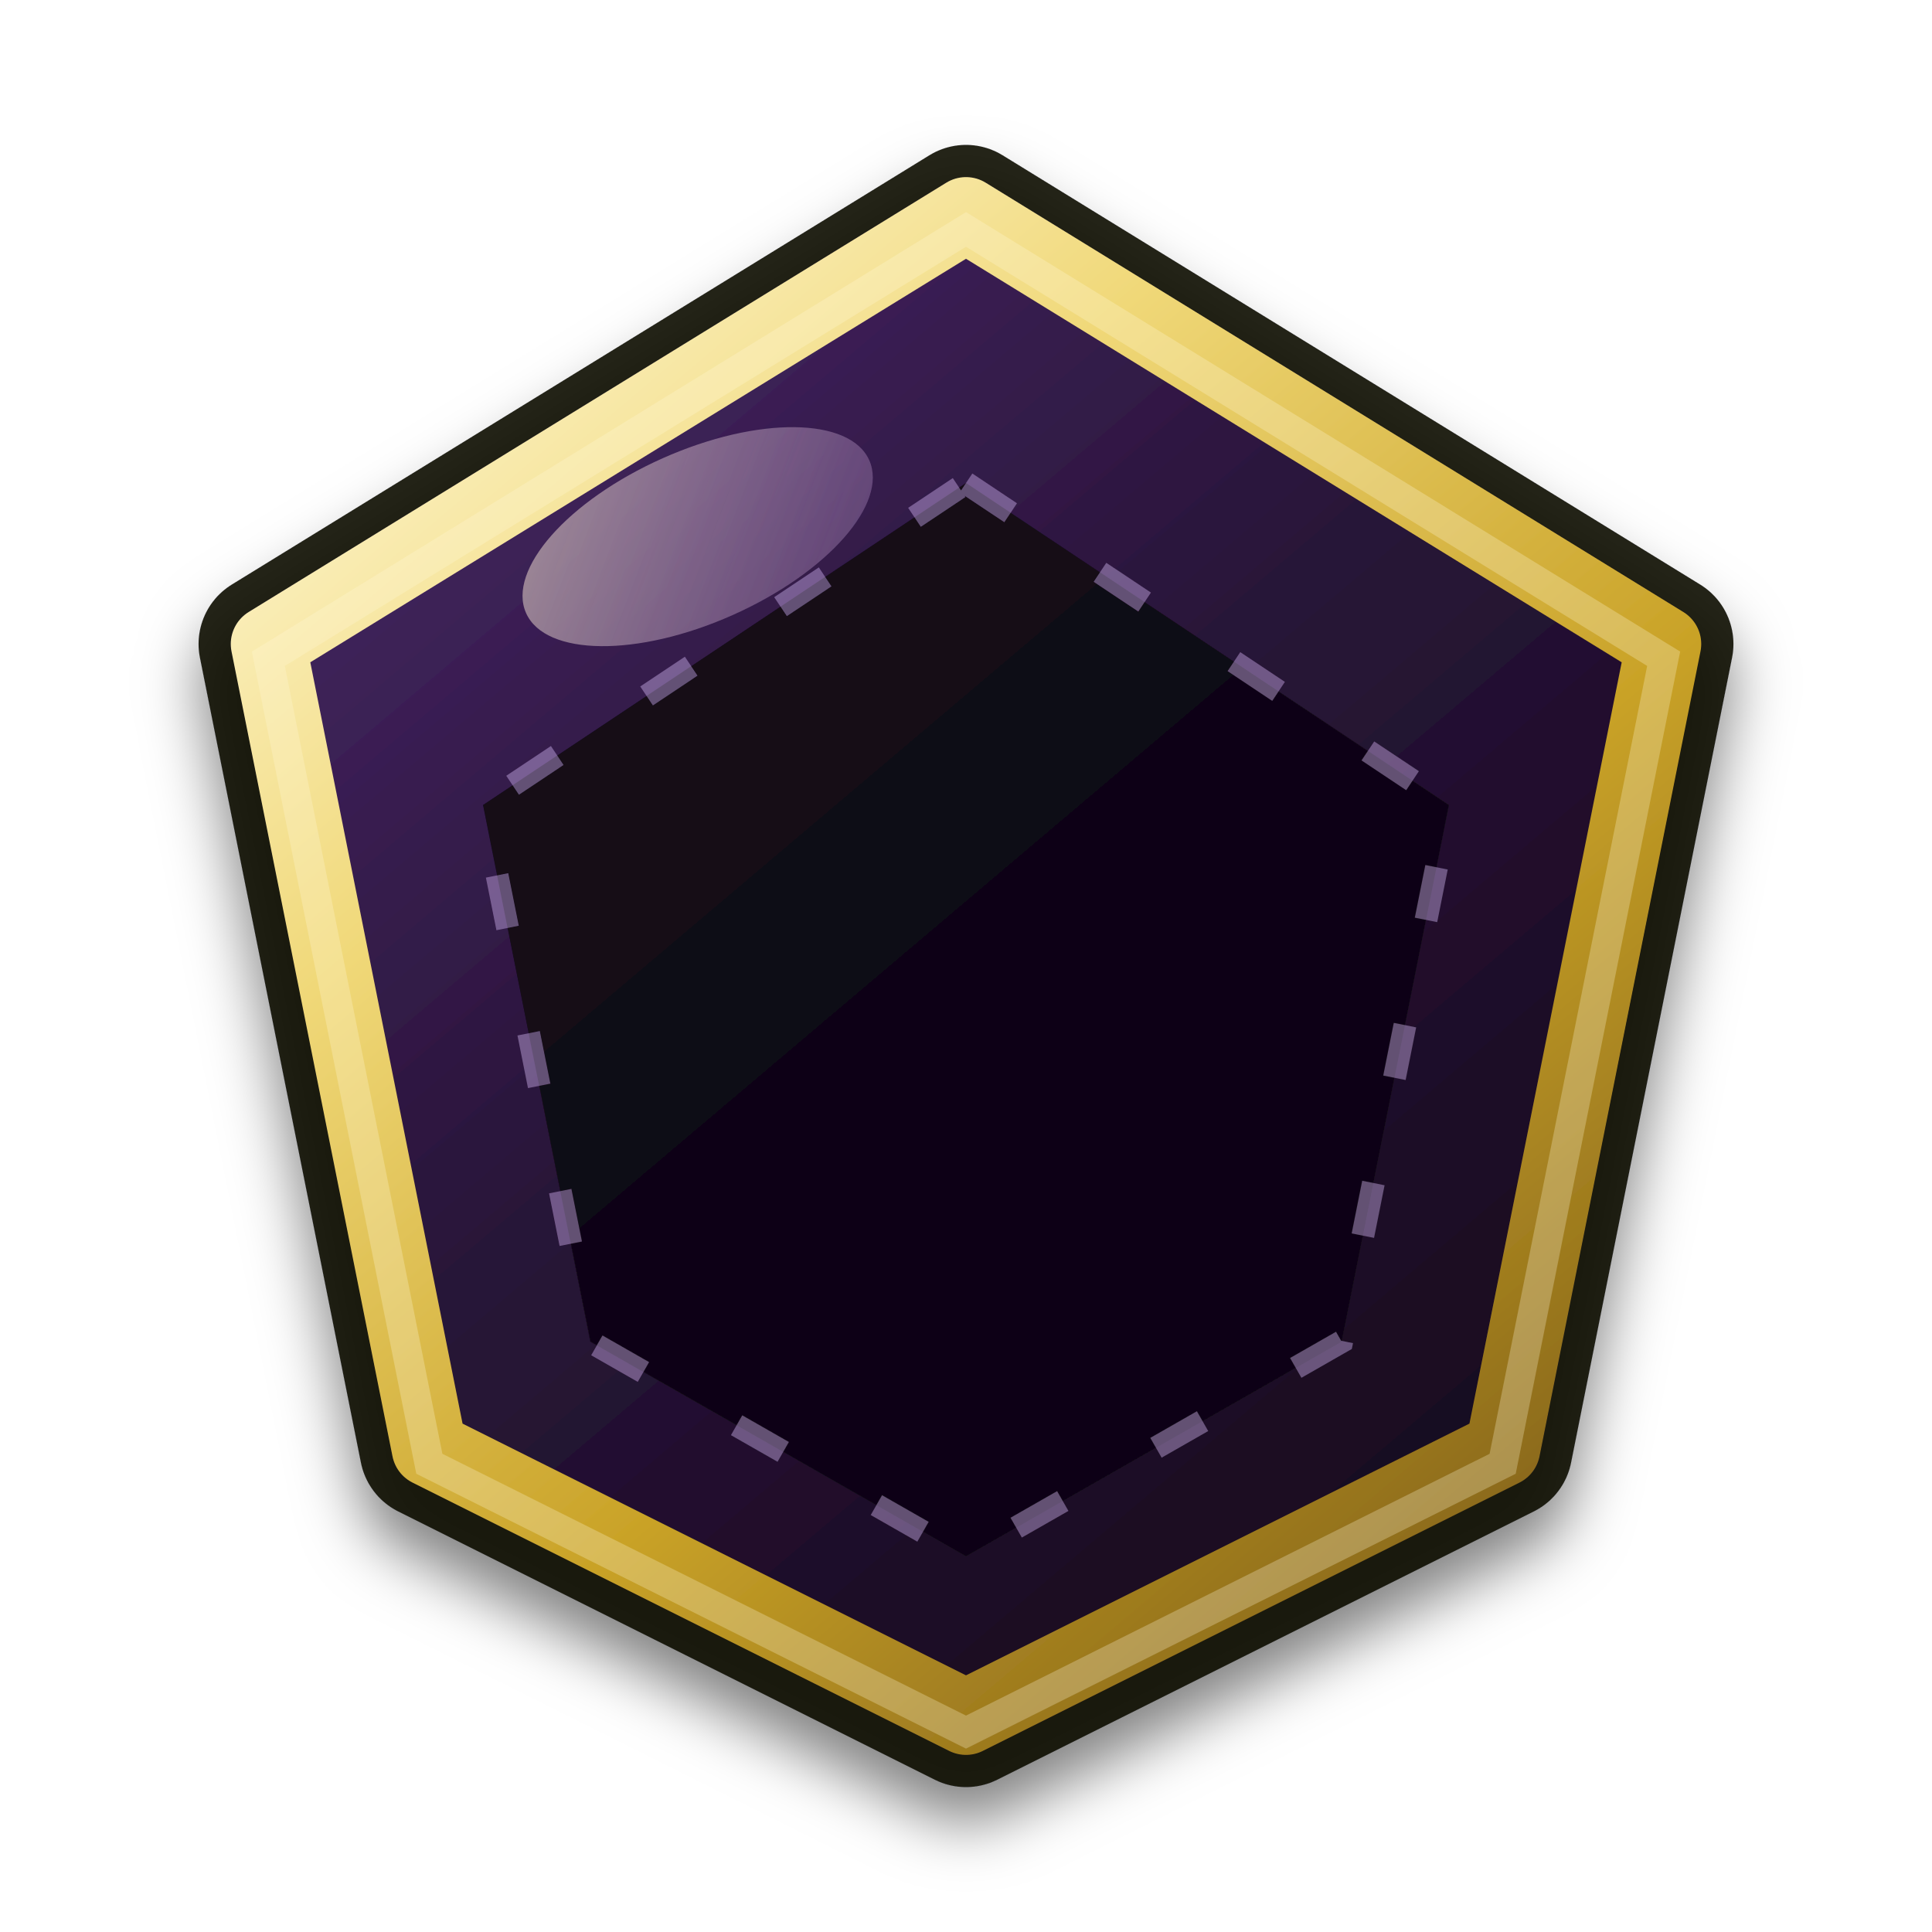
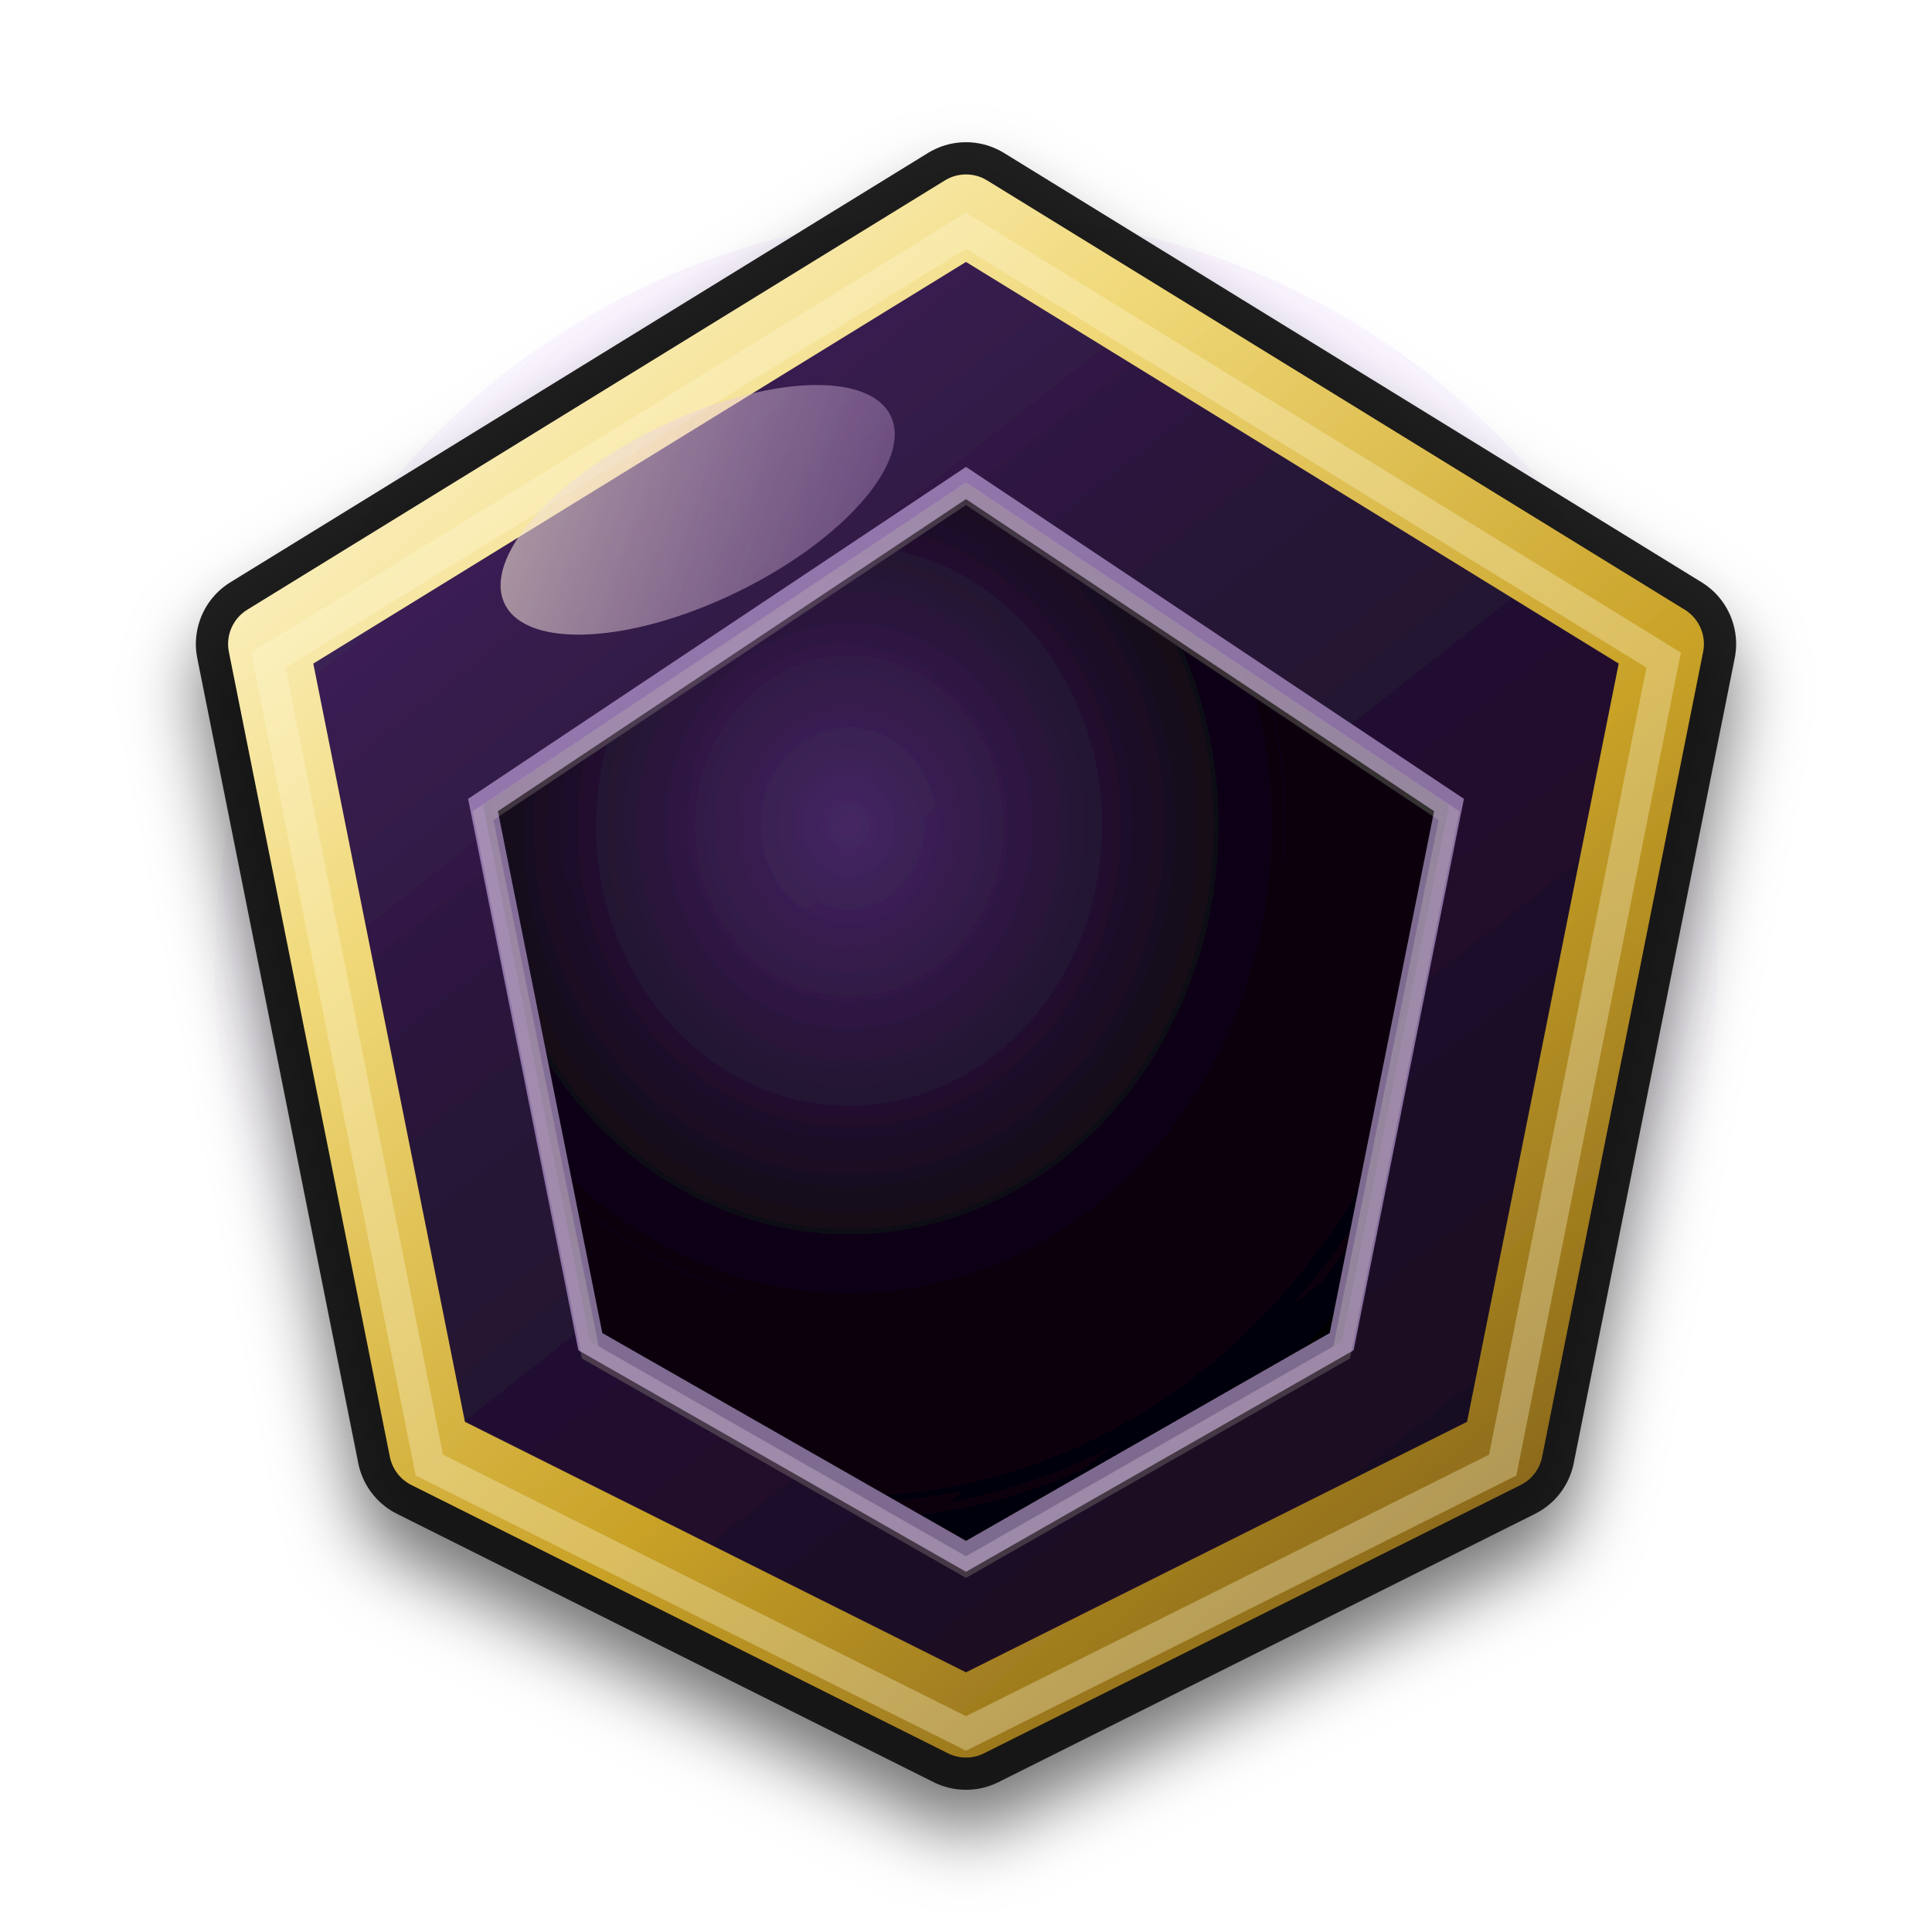
<svg xmlns="http://www.w3.org/2000/svg" viewBox="0 0 72 72" fill="none" aria-hidden="true">
  <defs>
-     <radialGradient id="pltepics4-aura" cx="50%" cy="48%" r="50%">
-       <stop stop-color="#b46bff" stop-opacity=".42" />
-       <stop offset=".55" stop-color="#b46bff" stop-opacity=".12" />
+     <radialGradient id="pltepics4-aura" cx="50%" cy="42%" r="55%">
+       <stop stop-color="#b46bff" stop-opacity=".55" />
+       <stop offset=".5" stop-color="#b46bff" stop-opacity=".16" />
      <stop offset="1" stop-color="#b46bff" stop-opacity="0" />
    </radialGradient>
-     <linearGradient id="pltepics4-face" x1="14" y1="10" x2="58" y2="62" gradientUnits="userSpaceOnUse">
+     <linearGradient id="pltepics4-face" x1="14" y1="8" x2="58" y2="64" gradientUnits="userSpaceOnUse">
      <stop stop-color="#482868" />
-       <stop offset=".45" stop-color="#281438" />
+       <stop offset=".4" stop-color="#281438" />
      <stop offset="1" stop-color="#140818" />
    </linearGradient>
    <linearGradient id="pltepics4-gold" x1="14" y1="10" x2="58" y2="62" gradientUnits="userSpaceOnUse">
      <stop stop-color="#FFF8D6" />
      <stop offset=".28" stop-color="#F0D878" />
      <stop offset=".62" stop-color="#C9A227" />
      <stop offset="1" stop-color="#7A5A18" />
    </linearGradient>
-     <linearGradient id="pltepics4-shine" x1="20" y1="14" x2="40" y2="34" gradientUnits="userSpaceOnUse">
-       <stop stop-color="#FFF6D0" stop-opacity=".75" />
+     <linearGradient id="pltepics4-shine" x1="18" y1="12" x2="42" y2="36" gradientUnits="userSpaceOnUse">
+       <stop stop-color="#FFF6D0" stop-opacity=".85" />
      <stop offset="1" stop-color="#b46bff" stop-opacity="0" />
    </linearGradient>
-     <filter id="pltepics4-depth" x="-20%" y="-20%" width="140%" height="140%">
-       <feDropShadow dx="0" dy="1.4" stdDeviation="1.1" flood-color="#000" flood-opacity=".5" />
+     <radialGradient id="pltepics4-gem" cx="38%" cy="32%" r="70%">
+       <stop stop-color="#482868" stop-opacity=".9" />
+       <stop offset=".55" stop-color="#100614" />
+       <stop offset="1" stop-color="#000" stop-opacity=".85" />
+     </radialGradient>
+     <filter id="pltepics4-depth" x="-25%" y="-25%" width="150%" height="150%">
+       <feDropShadow dx="0" dy="1.6" stdDeviation="1.3" flood-color="#000" flood-opacity=".55" />
    </filter>
  </defs>
-   <circle cx="36" cy="36" r="26" fill="url(#pltepics4-aura)" />
+   <circle cx="36" cy="36" r="28" fill="url(#pltepics4-aura)" />
  <g filter="url(#pltepics4-depth)">
-     <path d="M36 8 L62 24 L56 54 L36 64 L16 54 L10 24 Z" fill="none" stroke="#0A0806" stroke-width="5.2" stroke-linejoin="round" opacity=".9" />
-     <path d="M36 8 L62 24 L56 54 L36 64 L16 54 L10 24 Z" fill="url(#pltepics4-face)" stroke="url(#pltepics4-gold)" stroke-width="2.8" stroke-linejoin="round" />
-     <path d="M36 8 L62 24 L56 54 L36 64 L16 54 L10 24 Z" fill="none" stroke="#FFF8D6" stroke-width="1.1" opacity=".28" transform="translate(0 .55)" />
-     <path d="M36 18 L54 30 L50 50 L36 58 L22 50 L18 30 Z" fill="#100614" fill-opacity=".92" stroke="#e0c0ff" stroke-width=".85" stroke-opacity=".4" stroke-dasharray="2 4" />
-     <ellipse cx="26" cy="20" rx="7" ry="3.2" fill="url(#pltepics4-shine)" transform="rotate(-24 26 20)" opacity=".75" />
+     <path d="M36 8 L62 24 L56 54 L36 64 L16 54 L10 24 Z" fill="none" stroke="#0A0806" stroke-width="5.4" stroke-linejoin="round" opacity=".92" />
+     <path d="M36 8 L62 24 L56 54 L36 64 L16 54 L10 24 Z" fill="url(#pltepics4-face)" stroke="url(#pltepics4-gold)" stroke-width="3" stroke-linejoin="round" />
+     <path d="M36 8 L62 24 L56 54 L36 64 L16 54 L10 24 Z" fill="none" stroke="#FFF8D6" stroke-width="1.15" opacity=".32" transform="translate(0 .6)" />
+     <path d="M36 18 L54 30 L50 50 L36 58 L22 50 L18 30 Z" fill="url(#pltepics4-gem)" stroke="#e0c0ff" stroke-width="1" stroke-opacity=".55" />
+     <path d="M36 18 L54 30 L50 50 L36 58 L22 50 L18 30 Z" fill="none" stroke="#FFF8D6" stroke-width=".7" opacity=".18" transform="translate(0 .4)" />
+     <ellipse cx="26" cy="19" rx="8" ry="3.4" fill="url(#pltepics4-shine)" transform="rotate(-26 26 19)" opacity=".8" />
  </g>
</svg>
